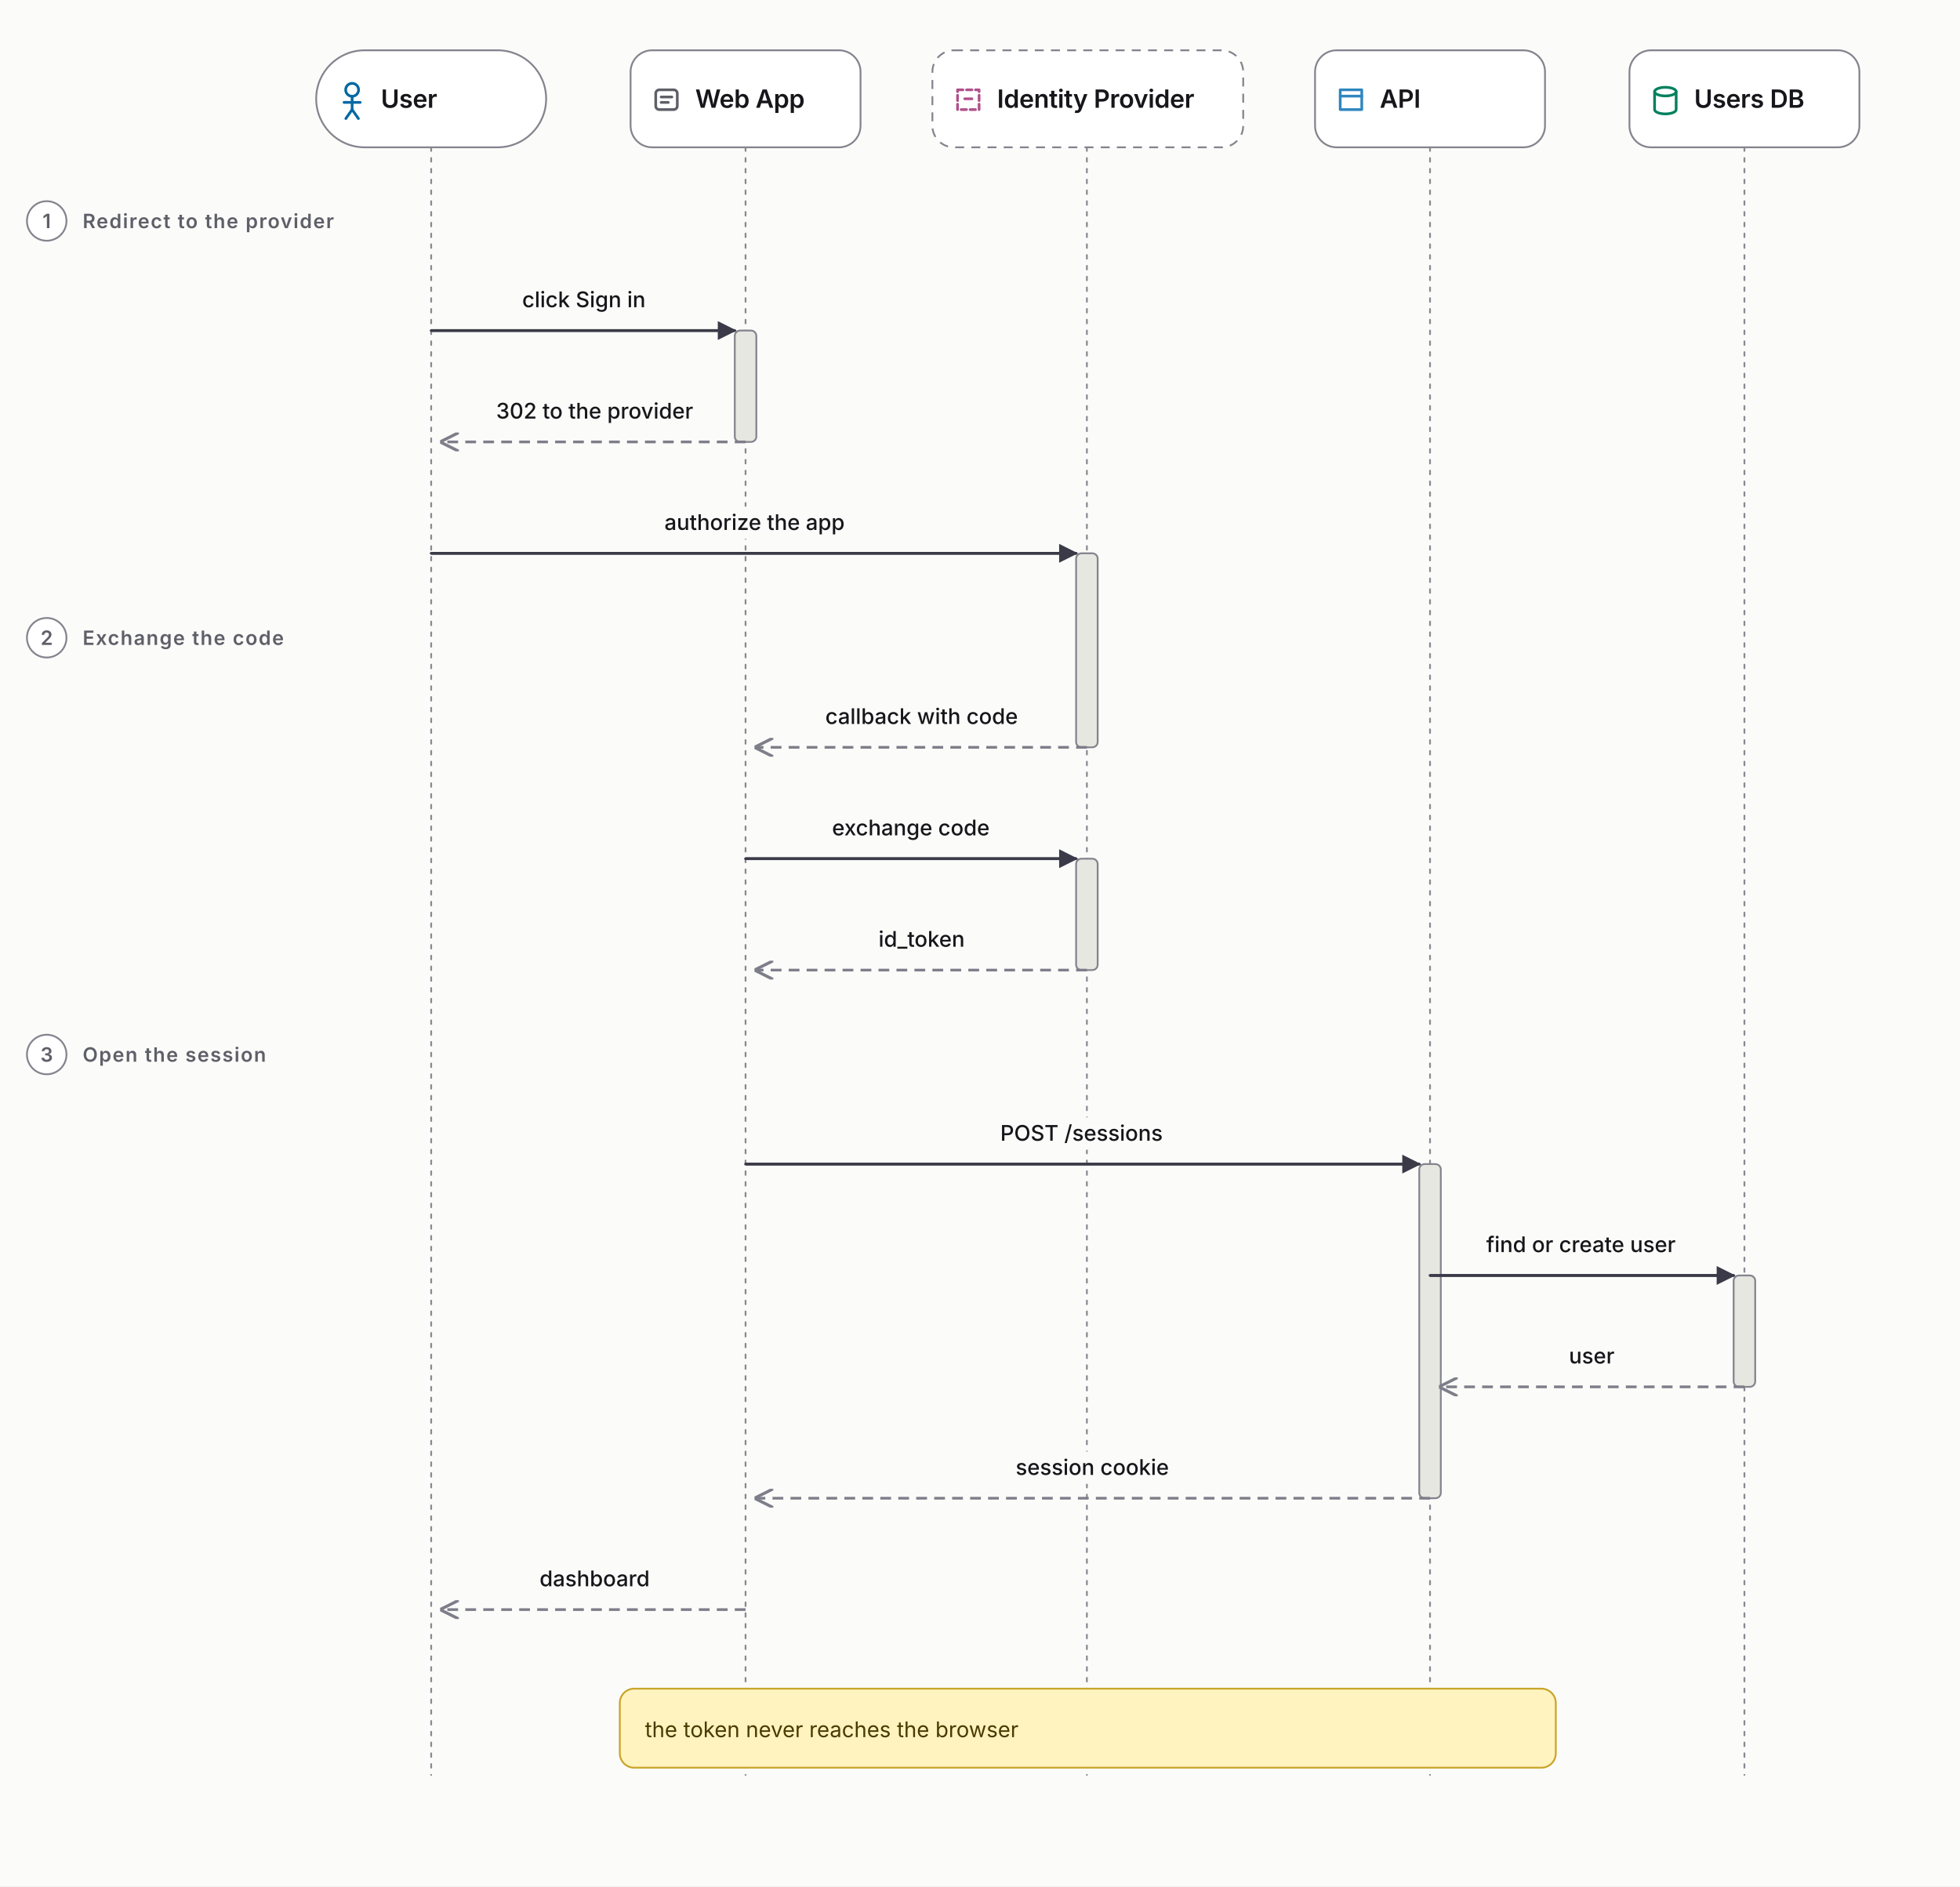
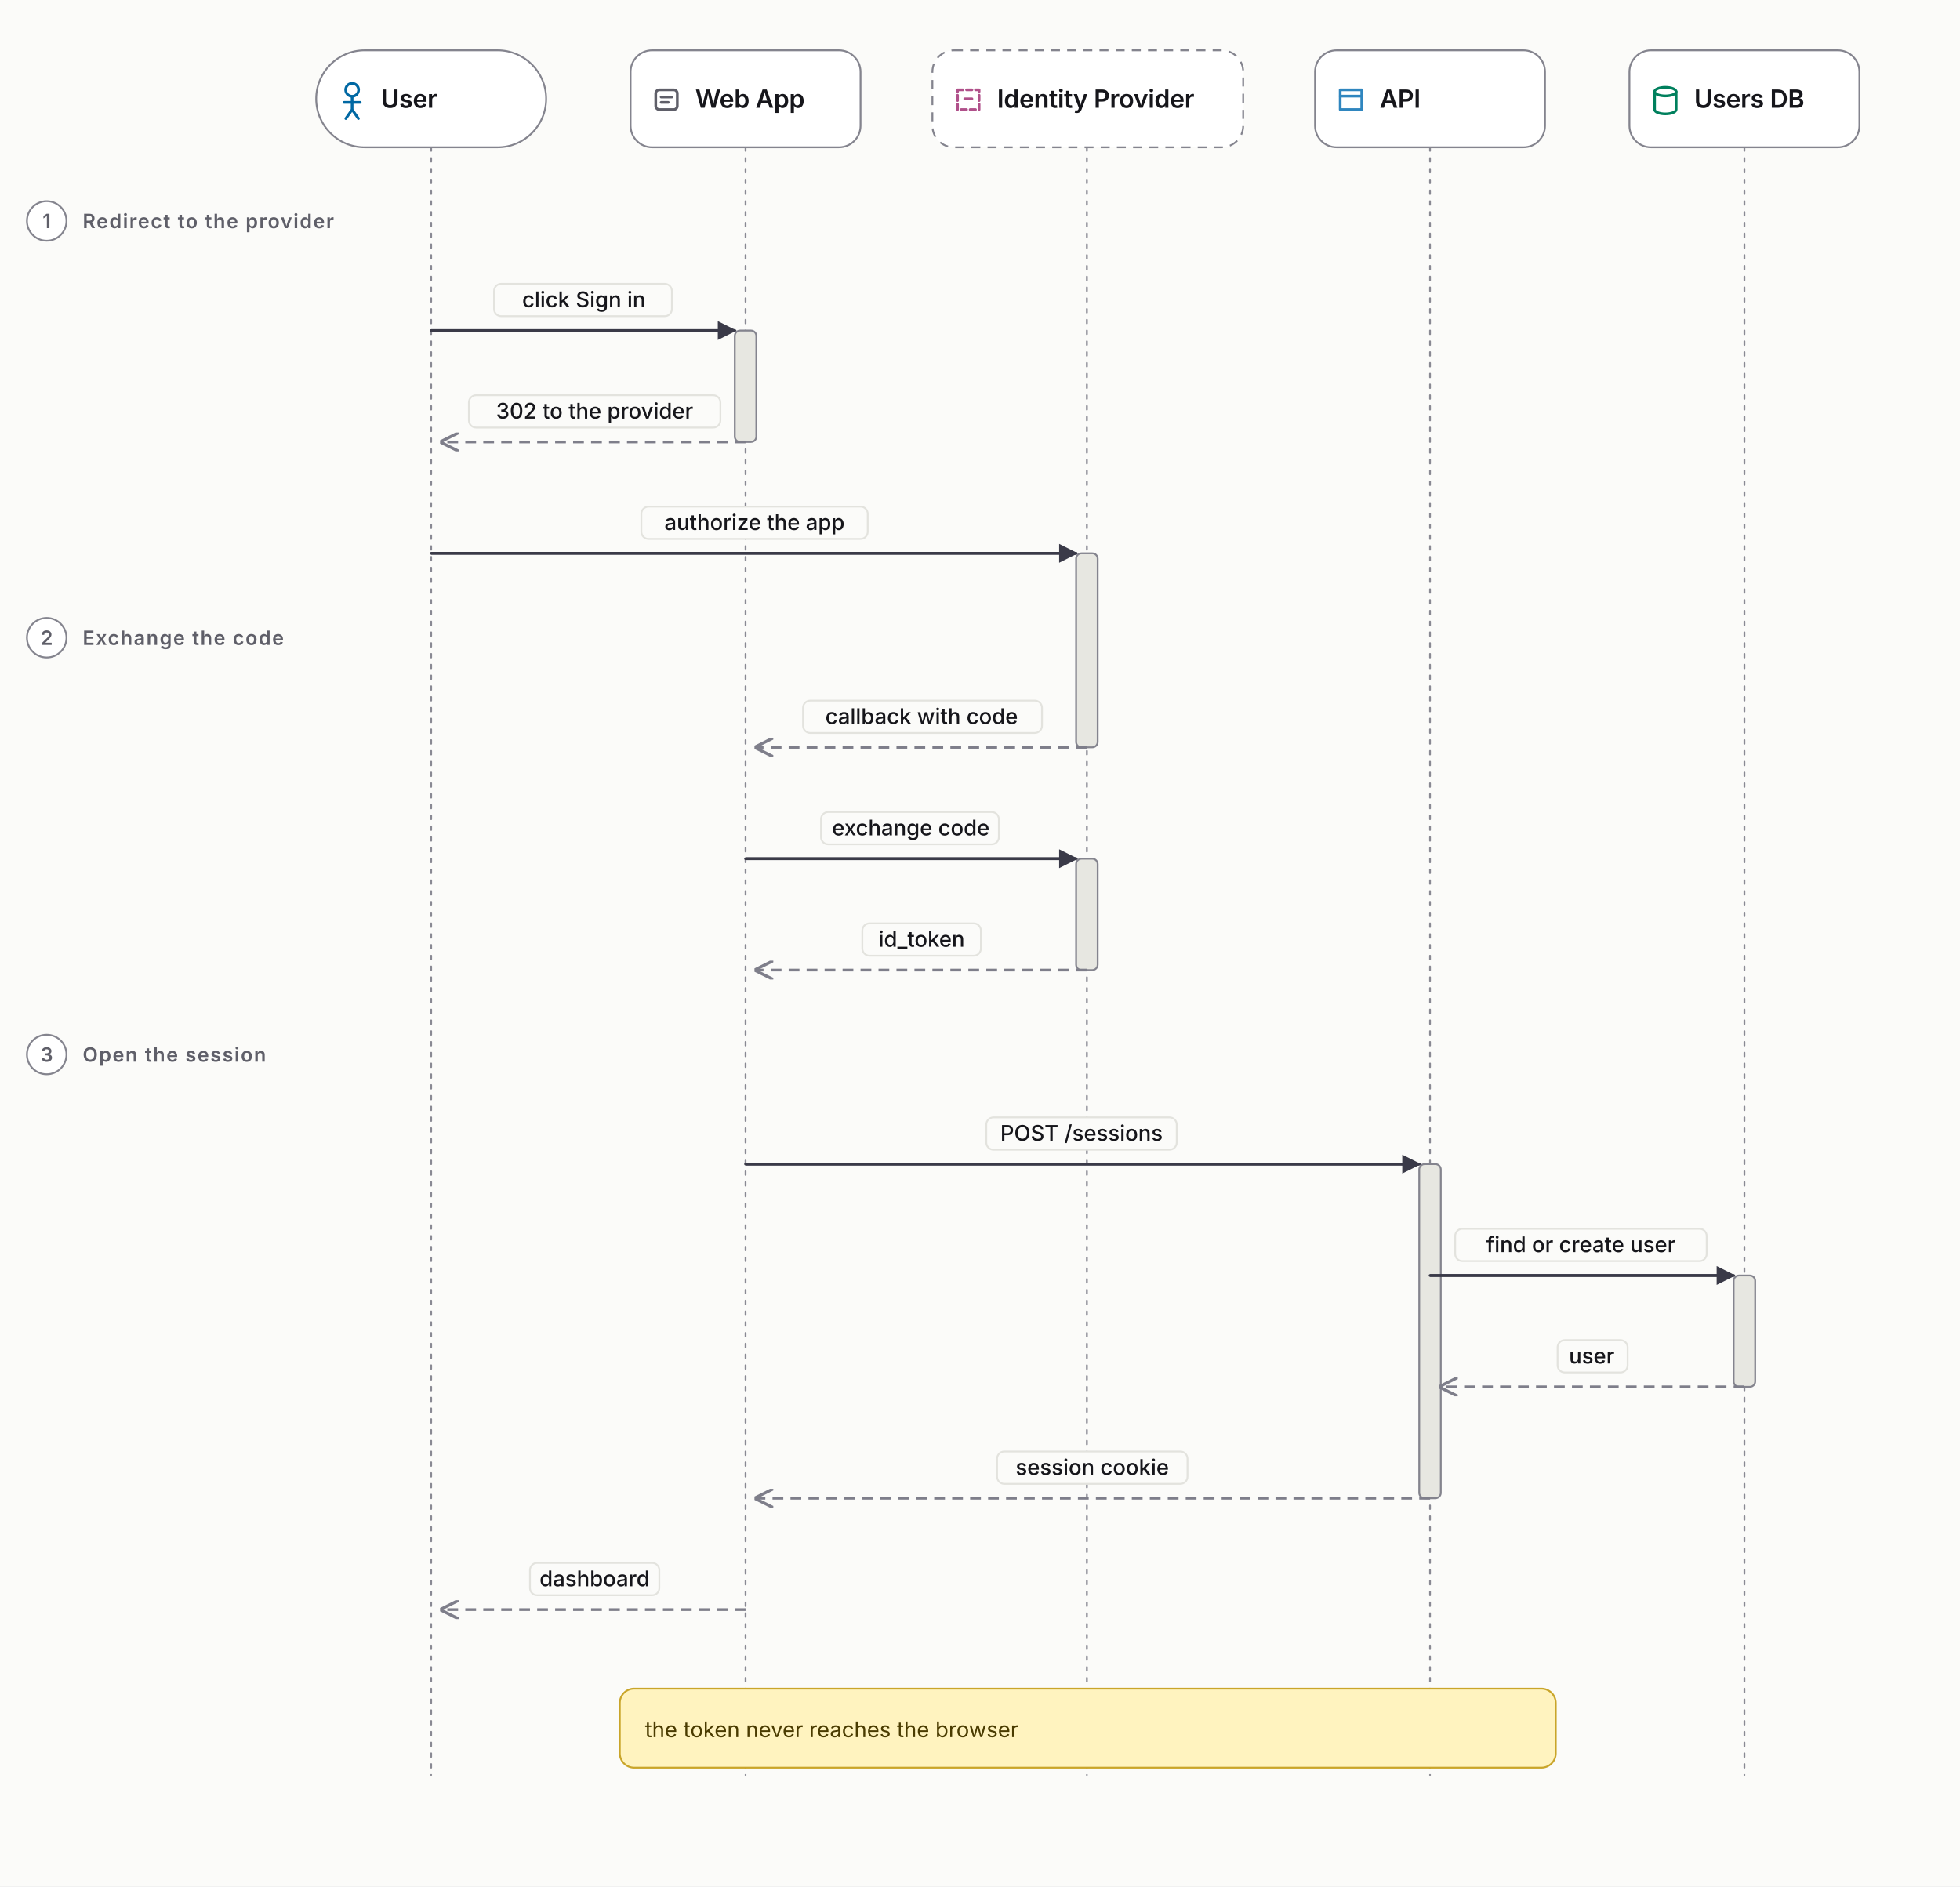
<svg xmlns="http://www.w3.org/2000/svg" viewBox="0 0 1091 1050" width="1091" height="1050" role="img" aria-label="Sign in with OAuth">
  <style>text{font-family:"Geist", ui-sans-serif, system-ui, -apple-system, "Segoe UI", sans-serif}
.bg-group-box{fill:#f3f3ef;stroke:#84848e;stroke-width:1;stroke-dasharray:4 4}
.bg-group-label,.bg-band-label{fill:#5f5f69;font-size:11px;font-weight:600;letter-spacing:.06em;text-transform:uppercase}
.bg-band-dot{fill:#ffffff;stroke:#84848e}
.bg-band-num{fill:#5f5f69;font-size:11px;font-weight:600;text-anchor:middle}
.bg-lifeline{stroke:#898993;stroke-width:1;stroke-dasharray:2 4;stroke-linecap:round}
.bg-activation{fill:#e7e7e1;stroke:#84848e;stroke-width:1}
.bg-node-box{fill:#ffffff;stroke:#84848e;stroke-width:1}
+ .bg-node-cap{fill:none;stroke:#84848e;stroke-width:1}
.is-external .bg-node-box{stroke-dasharray:5 4}
.is-boundary .bg-node-box{stroke-dasharray:2 3;fill:#f3f3ef}
.bg-node-label{fill:#16161b;font-size:14px;font-weight:600;letter-spacing:-.01em}
.bg-glyph{fill:none;stroke-width:1.5;stroke-linecap:round;stroke-linejoin:round}
.bg-edge-track{fill:none;stroke-width:1.5}
.bg-edge-line{fill:none;stroke-width:1.5;stroke-linecap:round}
.is-return .bg-edge-track,.is-fail .bg-edge-track{stroke-dasharray:6 4}
.is-async .bg-edge-track{stroke-dasharray:.01 4.5;stroke-linecap:round;stroke-width:2}
.is-return .bg-edge-line,.is-async .bg-edge-line,.is-fail .bg-edge-line{stroke-opacity:0}
.bg-edge-label{fill:#16161b;font-size:12px;font-weight:500}
- .bg-edge-label-bg{fill:#fbfbf9}
+ .bg-edge-label-bg{fill:#fbfbf9;stroke:#e3e3de;stroke-width:1}
.bg-note-box{fill:#fff3bf;stroke:#c9a52a;stroke-width:1}
.bg-payload-chip-box{fill:#ffffff;stroke-opacity:.55;stroke-width:1;stroke-linejoin:round}
.bg-payload-chip-text{fill:#5f5f69;font-family:ui-monospace,"JetBrains Mono",SFMono-Regular,Menlo,Consolas,monospace;font-size:11px;white-space:pre}
.bg-note-text{fill:#4a3b00;font-size:12px}
</style>
  <defs>
    <marker id="bg-arrow-sync" viewBox="0 0 10 10" refX="9" refY="5" markerWidth="7" markerHeight="7" orient="auto-start-reverse" markerUnits="strokeWidth">
      <path d="M 0 0 L 10 5 L 0 10 z" fill="#3a3a48" />
    </marker>
    <marker id="bg-arrow-return" viewBox="0 0 10 10" refX="9" refY="5" markerWidth="7" markerHeight="7" orient="auto-start-reverse" markerUnits="strokeWidth">
      <path d="M 0 0 L 10 5 L 0 10" fill="none" stroke="#7e7e8a" stroke-width="1.6" />
    </marker>
    <marker id="bg-arrow-async" viewBox="0 0 10 10" refX="9" refY="5" markerWidth="7" markerHeight="7" orient="auto-start-reverse" markerUnits="strokeWidth">
      <path d="M 0 0 L 10 5 L 0 10" fill="none" stroke="#0c8577" stroke-width="1.6" />
    </marker>
    <marker id="bg-arrow-fail" viewBox="0 0 10 10" refX="9" refY="5" markerWidth="7" markerHeight="7" orient="auto-start-reverse" markerUnits="strokeWidth">
      <circle cx="5" cy="5" r="4.2" fill="#fbfbf9" stroke="#cc3a31" stroke-width="1.2" />
      <path d="M 3.3 3.3 L 6.7 6.7 M 6.7 3.3 L 3.3 6.7" stroke="#cc3a31" stroke-width="1.2" />
    </marker>
  </defs>
  <rect width="100%" height="100%" fill="#fbfbf9" />
  <g class="bg-band">
    <circle class="bg-band-dot" cx="26" cy="123" r="11" />
    <text class="bg-band-num" x="26" y="127">1</text>
    <text class="bg-band-label" x="46" y="127">Redirect to the provider</text>
  </g>
  <g class="bg-band">
    <circle class="bg-band-dot" cx="26" cy="355" r="11" />
    <text class="bg-band-num" x="26" y="359">2</text>
    <text class="bg-band-label" x="46" y="359">Exchange the code</text>
  </g>
  <g class="bg-band">
    <circle class="bg-band-dot" cx="26" cy="587" r="11" />
    <text class="bg-band-num" x="26" y="591">3</text>
    <text class="bg-band-label" x="46" y="591">Open the session</text>
  </g>
  <line class="bg-lifeline" x1="240" y1="82" x2="240" y2="988" />
  <line class="bg-lifeline" x1="415" y1="82" x2="415" y2="988" />
  <line class="bg-lifeline" x1="605" y1="82" x2="605" y2="988" />
  <line class="bg-lifeline" x1="796" y1="82" x2="796" y2="988" />
  <line class="bg-lifeline" x1="971" y1="82" x2="971" y2="988" />
  <rect class="bg-activation" x="409" y="184" width="12" height="62" rx="3" />
  <rect class="bg-activation" x="599" y="308" width="12" height="108" rx="3" />
  <rect class="bg-activation" x="599" y="478" width="12" height="62" rx="3" />
  <rect class="bg-activation" x="790" y="648" width="12" height="186" rx="3" />
  <rect class="bg-activation" x="965" y="710" width="12" height="62" rx="3" />
  <g class="bg-node is-actor">
    <rect class="bg-node-box" x="176" y="28" width="128" height="54" rx="27" />
    <g class="bg-glyph" stroke="#0068a3" transform="translate(196 55.0)">
      <circle cx="0" cy="-5" r="3.6" />
      <path d="M 0 -1 L 0 6 M -4.5 2 L 4.5 2 M 0 6 L -3.5 11 M 0 6 L 3.5 11" />
    </g>
    <text class="bg-node-label" x="212" y="60.0">User</text>
  </g>
  <g class="bg-node is-participant">
    <rect class="bg-node-box" x="351" y="28" width="128" height="54" rx="12" />
    <g class="bg-glyph" stroke="#5f5f69" transform="translate(371 55.0)">
      <rect x="-6" y="-5" width="12" height="11" rx="2" />
      <path d="M -3 -1 L 3 -1 M -3 2 L 1 2" />
    </g>
    <text class="bg-node-label" x="387" y="60.0">Web App</text>
  </g>
  <g class="bg-node is-external">
    <rect class="bg-node-box" x="519" y="28" width="173" height="54" rx="12" />
    <g class="bg-glyph" stroke="#b0508a" transform="translate(539 55.0)">
      <path d="M -6 -5 L 6 -5 L 6 6 L -6 6 Z" stroke-dasharray="3 2" />
      <path d="M -2 0 L 2 0" />
    </g>
    <text class="bg-node-label" x="555" y="60.0">Identity Provider</text>
  </g>
  <g class="bg-node is-service">
    <rect class="bg-node-box" x="732" y="28" width="128" height="54" rx="12" />
    <g class="bg-glyph" stroke="#2f86bf" transform="translate(752 55.0)">
      <path d="M -6 -5 L 6 -5 L 6 6 L -6 6 Z" />
      <path d="M -6 -1.5 L 6 -1.5" />
    </g>
    <text class="bg-node-label" x="768" y="60.0">API</text>
  </g>
  <g class="bg-node is-database">
    <rect class="bg-node-box" x="907" y="28" width="128" height="54" rx="12" />
    <g class="bg-glyph" stroke="#00805d" transform="translate(927 55.0)">
      <ellipse cx="0" cy="-4" rx="6" ry="2.4" />
      <path d="M -6 -4 L -6 6 A 6 2.4 0 0 0 6 6 L 6 -4" />
    </g>
    <text class="bg-node-label" x="943" y="60.0">Users DB</text>
  </g>
  <g class="bg-edge is-sync">
    <path class="bg-edge-track" d="M 240 184 L 409 184" stroke="#3a3a48" />
    <path class="bg-edge-line" d="M 240 184 L 409 184" stroke="#3a3a48" marker-end="url(#bg-arrow-sync)" />
    <rect class="bg-edge-label-bg" x="275" y="158" width="99" height="18" rx="4" />
    <text class="bg-edge-label" x="325" y="171" text-anchor="middle">click Sign in</text>
  </g>
  <g class="bg-edge is-return">
    <path class="bg-edge-track" d="M 415 246 L 246 246" stroke="#7e7e8a" />
    <path class="bg-edge-line" d="M 415 246 L 246 246" stroke="#7e7e8a" marker-end="url(#bg-arrow-return)" />
    <rect class="bg-edge-label-bg" x="261" y="220" width="140" height="18" rx="4" />
    <text class="bg-edge-label" x="331" y="233" text-anchor="middle">302 to the provider</text>
  </g>
  <g class="bg-edge is-sync">
    <path class="bg-edge-track" d="M 240 308 L 599 308" stroke="#3a3a48" />
    <path class="bg-edge-line" d="M 240 308 L 599 308" stroke="#3a3a48" marker-end="url(#bg-arrow-sync)" />
    <rect class="bg-edge-label-bg" x="357" y="282" width="126" height="18" rx="4" />
    <text class="bg-edge-label" x="420" y="295" text-anchor="middle">authorize the app</text>
  </g>
  <g class="bg-edge is-return">
    <path class="bg-edge-track" d="M 605 416 L 421 416" stroke="#7e7e8a" />
    <path class="bg-edge-line" d="M 605 416 L 421 416" stroke="#7e7e8a" marker-end="url(#bg-arrow-return)" />
    <rect class="bg-edge-label-bg" x="447" y="390" width="133" height="18" rx="4" />
    <text class="bg-edge-label" x="513" y="403" text-anchor="middle">callback with code</text>
  </g>
  <g class="bg-edge is-sync">
    <path class="bg-edge-track" d="M 415 478 L 599 478" stroke="#3a3a48" />
    <path class="bg-edge-line" d="M 415 478 L 599 478" stroke="#3a3a48" marker-end="url(#bg-arrow-sync)" />
    <rect class="bg-edge-label-bg" x="457" y="452" width="99" height="18" rx="4" />
    <text class="bg-edge-label" x="507" y="465" text-anchor="middle">exchange code</text>
  </g>
  <g class="bg-edge is-return">
    <path class="bg-edge-track" d="M 605 540 L 421 540" stroke="#7e7e8a" />
    <path class="bg-edge-line" d="M 605 540 L 421 540" stroke="#7e7e8a" marker-end="url(#bg-arrow-return)" />
    <rect class="bg-edge-label-bg" x="480" y="514" width="66" height="18" rx="4" />
    <text class="bg-edge-label" x="513" y="527" text-anchor="middle">id_token</text>
  </g>
  <g class="bg-edge is-sync">
    <path class="bg-edge-track" d="M 415 648 L 790 648" stroke="#3a3a48" />
    <path class="bg-edge-line" d="M 415 648 L 790 648" stroke="#3a3a48" marker-end="url(#bg-arrow-sync)" />
    <rect class="bg-edge-label-bg" x="549" y="622" width="106" height="18" rx="4" />
    <text class="bg-edge-label" x="602" y="635" text-anchor="middle">POST /sessions</text>
  </g>
  <g class="bg-edge is-sync">
    <path class="bg-edge-track" d="M 796 710 L 965 710" stroke="#3a3a48" />
    <path class="bg-edge-line" d="M 796 710 L 965 710" stroke="#3a3a48" marker-end="url(#bg-arrow-sync)" />
    <rect class="bg-edge-label-bg" x="810" y="684" width="140" height="18" rx="4" />
    <text class="bg-edge-label" x="880" y="697" text-anchor="middle">find or create user</text>
  </g>
  <g class="bg-edge is-return">
    <path class="bg-edge-track" d="M 971 772 L 802 772" stroke="#7e7e8a" />
    <path class="bg-edge-line" d="M 971 772 L 802 772" stroke="#7e7e8a" marker-end="url(#bg-arrow-return)" />
    <rect class="bg-edge-label-bg" x="867" y="746" width="39" height="18" rx="4" />
    <text class="bg-edge-label" x="886" y="759" text-anchor="middle">user</text>
  </g>
  <g class="bg-edge is-return">
    <path class="bg-edge-track" d="M 796 834 L 421 834" stroke="#7e7e8a" />
    <path class="bg-edge-line" d="M 796 834 L 421 834" stroke="#7e7e8a" marker-end="url(#bg-arrow-return)" />
    <rect class="bg-edge-label-bg" x="555" y="808" width="106" height="18" rx="4" />
    <text class="bg-edge-label" x="608" y="821" text-anchor="middle">session cookie</text>
  </g>
  <g class="bg-edge is-return">
    <path class="bg-edge-track" d="M 415 896 L 246 896" stroke="#7e7e8a" />
    <path class="bg-edge-line" d="M 415 896 L 246 896" stroke="#7e7e8a" marker-end="url(#bg-arrow-return)" />
    <rect class="bg-edge-label-bg" x="295" y="870" width="72" height="18" rx="4" />
    <text class="bg-edge-label" x="331" y="883" text-anchor="middle">dashboard</text>
  </g>
  <g class="bg-note">
    <rect class="bg-note-box" x="345" y="940" width="521" height="44" rx="8" />
    <text class="bg-note-text" x="359" y="967.0">the token never reaches the browser</text>
  </g>
</svg>
